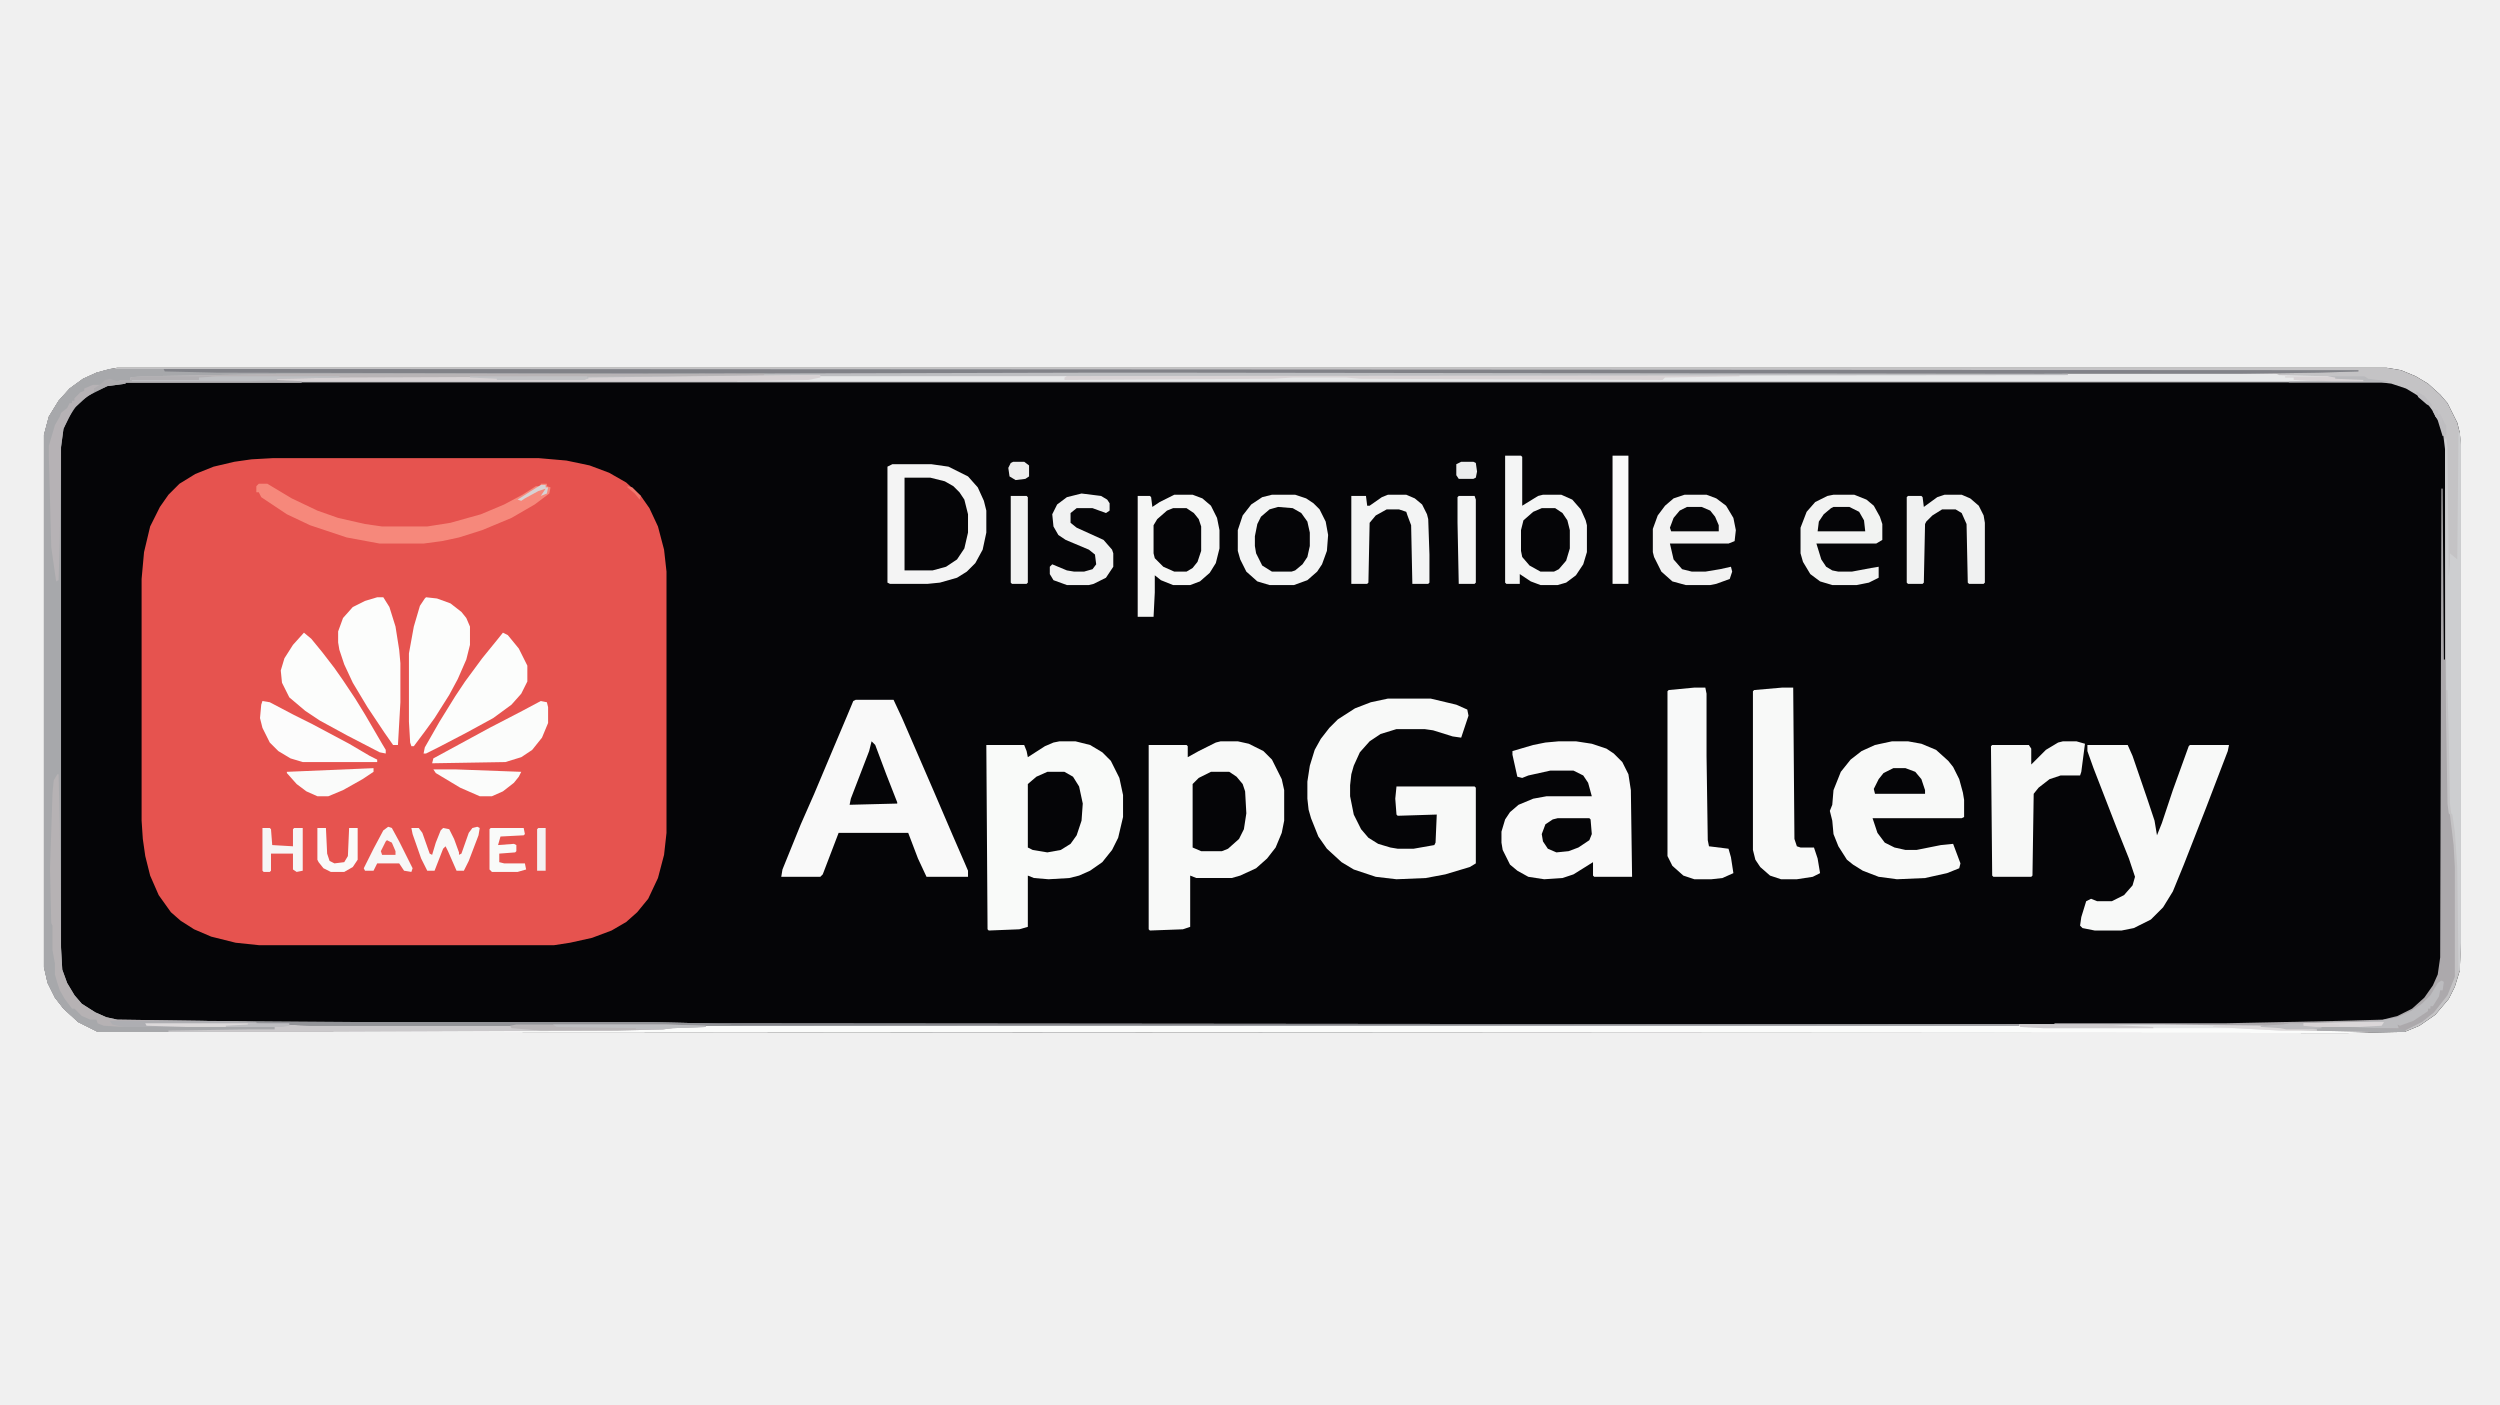
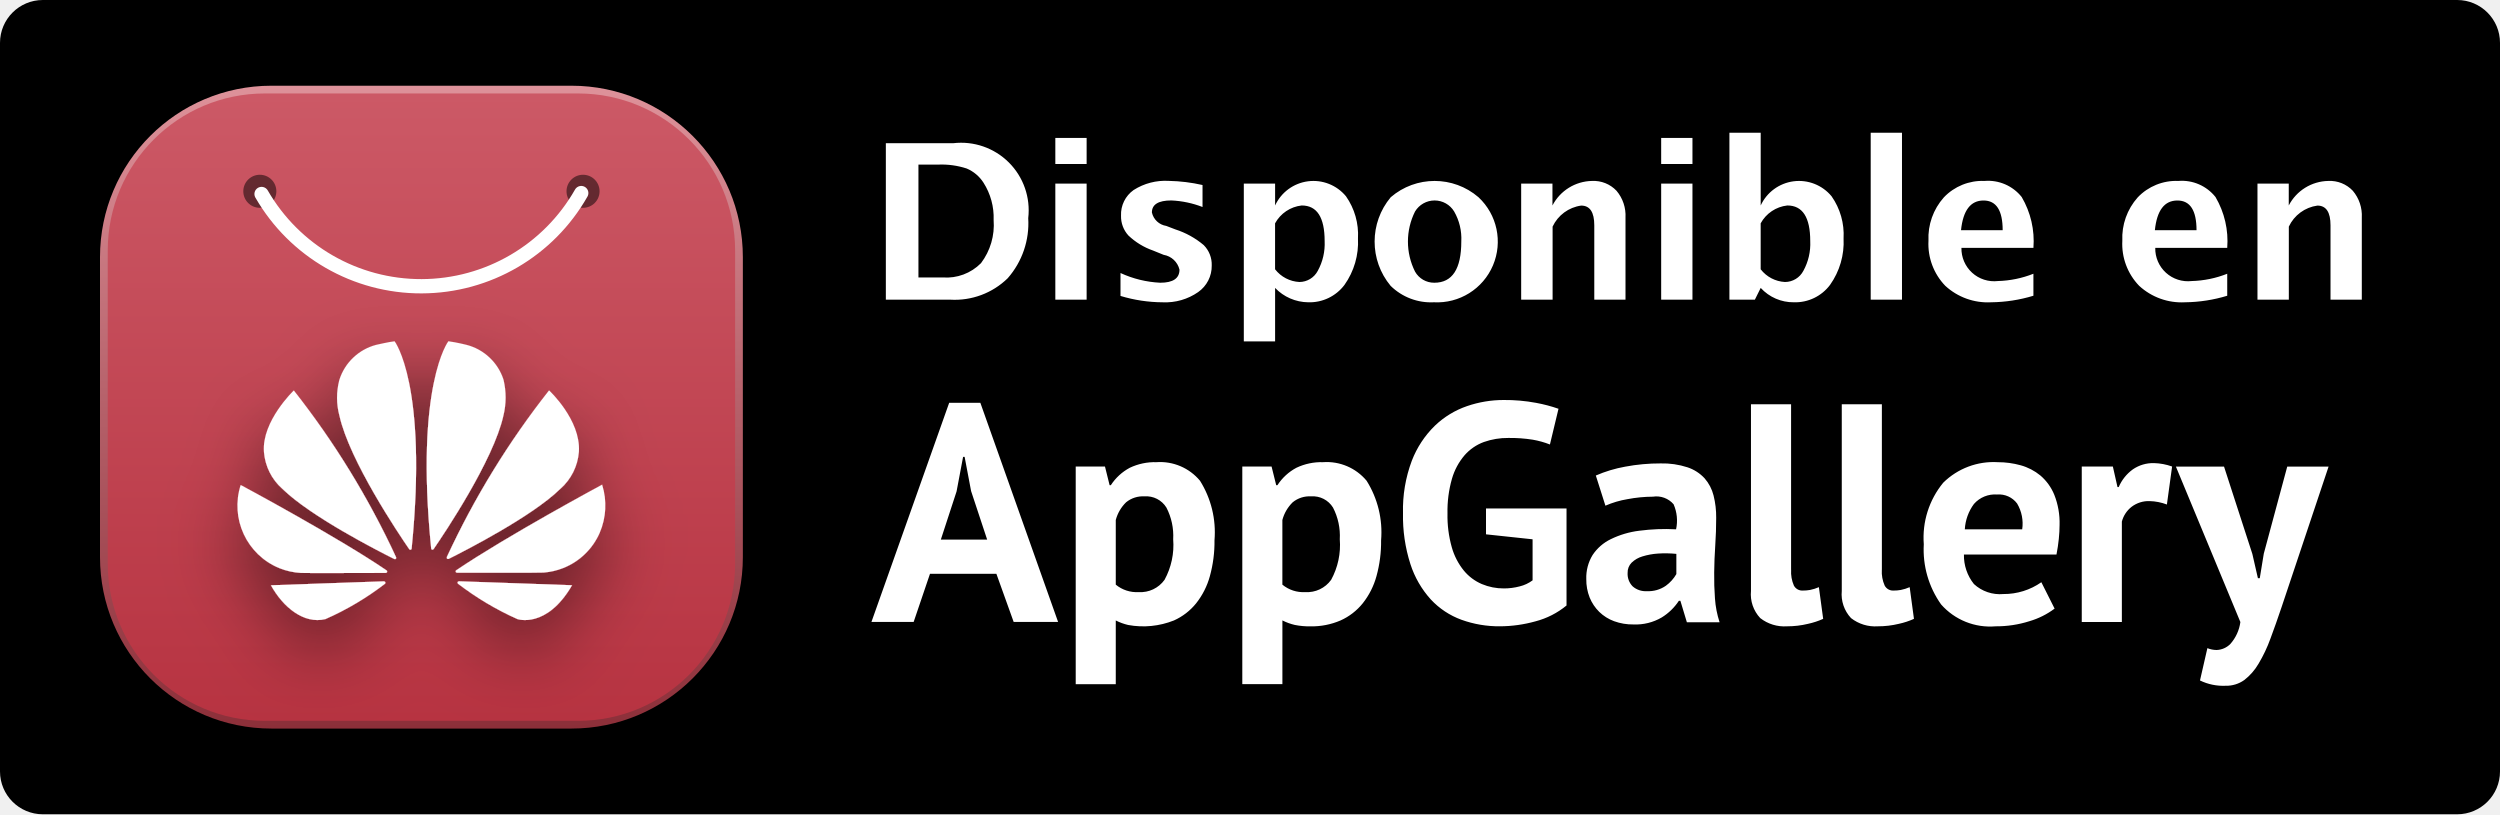
- <svg xmlns="http://www.w3.org/2000/svg" version="1.1" viewBox="0 0 2048 606" width="178" height="100">
-   <path transform="translate(96,29)" d="m0 0h1859l12 2 12 5 10 6 10 9 6 7 8 16 2 8 1 10v408l-1 23-4 13-5 10-11 13-13 9-12 5-47 1-1843-1-16-8-12-11-7-9-6-12-3-13v-436l4-15 8-13 9-10 11-8 11-5 11-3z" fill="#050507" />
-   <path transform="translate(224,103)" d="m0 0h217l23 2 19 4 16 6 14 8 12 11 7 10 7 15 5 19 2 18v214l-2 18-5 19-8 17-9 11-9 8-12 7-16 6-18 4-13 2h-242l-19-2-20-5-14-6-11-7-8-7-10-14-7-16-4-16-2-14-1-15v-198l2-22 5-21 8-16 7-10 9-9 13-8 15-6 17-4 14-2z" fill="#E6534F" />
-   <path transform="translate(96,29)" d="m0 0h1859l12 2 12 5 10 6 10 9 6 7 8 16 2 8 1 10v408l-1 23-4 13-5 10-11 13-13 9-12 5-47 1-1843-1-16-8-12-11-7-9-6-12-3-13v-436l4-15 8-13 9-10 11-8 11-5 11-3zm7 12-15 2-16 8-10 9-6 8-5 11-2 15v410l1 18 4 11 6 10 7 8 11 7 9 4 9 2 69 1 130 1h235l45 1h1250l95-2 35-1 12-3 12-6 10-9 7-9 5-11 2-14v-416l-2-16-4-10-8-11-8-7-10-6-12-4-8-1z" fill="#C4C3C5" />
-   <path transform="translate(90,30)" d="m0 0 1842 1v1l-33 1-64 1h-938l-384 1h-283l-123 2v2l-8 1 4 2-15 2-16 8-10 9-6 9-4 9-2 15v410l1 18 4 11 6 10 6 7 11 7 9 4 9 2 69 1 130 1h235l45 1 1079 1v1l-1076 1-27 1-8 1-38 1-232 1h-193l-16-8-12-11-7-9-6-12-3-13v-436l4-15 8-13 9-10 11-8 11-5z" fill="#A7A8AB" />
-   <path transform="translate(1e3 335)" d="m0 0h14l9 2 12 6 7 7 8 16 2 9v25l-2 10-5 12-7 9-9 8-13 6-7 2h-29l-5-2v42l-6 2-27 1-1-1v-151h31l1 1v9l9-5 14-7z" fill="#F8F9F8" />
-   <path transform="translate(868,335)" d="m0 0h13l12 3 10 6 7 7 7 14 3 14v18l-4 17-5 10-8 10-10 7-9 4-8 2-17 1-12-1-5-2v42l-7 2-25 1-1-1-1-151h31l2 5 1 5 14-9 7-3z" fill="#F9FAF9" />
-   <path transform="translate(701,301)" d="m0 0h31l7 15 26 60 15 35 10 23 3 7v5h-34l-7-15-8-21h-57l-13 34-2 2h-32l1-6 15-37 11-25 16-38 11-26 5-12z" fill="#F9F9F9" />
-   <path transform="translate(1137,300)" d="m0 0h35l21 5 9 4 1 5-6 18-7-1-16-5-7-1h-23l-13 4-9 6-8 9-5 11-2 7-1 9v9l3 15 6 12 6 7 8 5 10 3 6 1h13l17-3 1-2 1-23-32 1-1-1-1-13 1-10h64l1 1v62l-5 3-20 6-16 3-24 1-17-2-18-6-10-6-12-11-7-10-6-15-2-7-1-9v-14l2-13 4-13 5-9 7-9 7-7 14-9 13-5z" fill="#F8F9F8" />
-   <path transform="translate(1277,335)" d="m0 0h14l13 2 12 4 6 4 7 7 5 10 2 13 1 71h-31l-1-1v-11l-16 10-9 3-15 1-13-2-9-5-6-5-6-12-1-6v-9l3-10 4-6 7-6 12-5 11-2h37l-3-11-4-6-8-4h-19l-18 4-5 2-4-1-4-18v-3l17-5 10-2z" fill="#F9F9F9" />
-   <path transform="translate(1550,335)" d="m0 0h13l11 2 12 5 10 9 4 5 5 10 3 11 1 6v14l-2 1h-73l4 12 6 8 8 4 9 2h9l20-4 10-1 6 16-1 4-10 4-18 4-23 1-15-2-13-5-8-5-5-4-7-11-4-10-1-11-2-8 2-5 1-12 6-15 8-10 9-7 11-5z" fill="#F8F9F8" />
-   <path transform="translate(1710,338)" d="m0 0h33l4 9 12 35 6 18 2 12 4-10 9-27 13-36 1-1h32l-1 5-18 47-18 46-9 22-8 13-10 10-14 7-10 2h-22l-10-2-2-2 1-7 4-13 4-2 5 2h12l10-5 7-8 2-7-5-15-10-25-19-49-5-14z" fill="#F8F9F8" />
-   <path transform="translate(1654,567)" d="m0 0h116l82 1 16 1 5 1 25 1 45 1v1l-20 1-1650-1v-1l232-1 38-1 8-1 27-1z" fill="#FBFCFB" />
-   <path transform="translate(731,108)" d="m0 0h32l14 2 16 8 8 9 5 11 2 8v18l-3 14-6 11-7 7-8 5-14 4-10 1h-31l-2-1v-95z" fill="#F4F4F4" />
-   <path transform="translate(1460,291)" d="m0 0h9l1 124 2 6 3 1h11l3 9 2 12-6 3-13 2h-13l-9-3-8-7-4-6-2-8v-130l1-1z" fill="#F8F9F8" />
-   <path transform="translate(1388,291)" d="m0 0h9l1 5v51l1 69 1 5 16 2 2 7 2 13-9 4-9 1h-14l-9-3-9-8-4-8v-135l1-1z" fill="#F8F9F9" />
-   <path transform="translate(1233,101)" d="m0 0h13l1 1v40l13-8 4-1h15l9 4 7 8 4 9 1 4v22l-3 10-6 9-8 6-7 2h-14l-8-3-9-6v8h-11l-1-1z" fill="#F4F5F5" />
-   <path transform="translate(962,133)" d="m0 0h15l8 3 7 6 5 10 2 10v15l-3 12-5 8-8 7-8 3h-14l-10-4-5-4v14l-1 20h-13v-99h10l1 1 1 8 6-4z" fill="#F5F6F5" />
-   <path transform="translate(134,30)" d="m0 0 1798 1v1l-33 1-64 1h-1189l-468-1-43-1z" fill="#818288" />
-   <path transform="translate(1690,335)" d="m0 0h11l7 2-3 23-1 3h-16l-9 3-9 7-4 5-1 67-1 1h-31l-1-1-1-106 1-1h30l2 3v13l12-12 10-6z" fill="#F7F8F7" />
-   <path transform="translate(1042,133)" d="m0 0h19l9 3 6 4 5 5 5 10 2 11-1 13-4 11-4 6-8 7-11 4h-20l-10-3-9-8-5-10-2-7v-17l4-12 7-9 9-6z" fill="#F3F4F4" />
-   <path transform="translate(1694,34)" d="m0 0h171l2 1 40 1 6 1v1l23 1v1h-1332v-1l58-1 10-2h202l-2 1v2l171-1 16-1h44l11 1h248v-2l63-1z" fill="#E8E9EA" />
-   <path transform="translate(309,217)" d="m0 0h5l5 8 5 16 3 19 1 11v32l-2 35h-4l-7-10-14-21-12-20-7-15-4-12-1-6v-9l4-11 8-9 10-5z" fill="#FCFDFC" />
-   <path transform="translate(349,217)" d="m0 0 9 1 11 4 9 7 4 5 3 7v15l-3 12-7 16-7 13-12 19-8 11-9 12h-2l-1-3-1-17v-56l4-22 5-17 4-6z" fill="#FCFDFC" />
-   <path transform="translate(2e3 128)" d="m0 0h1l1 140h1l2 118 1 8 1 1 3 25 1 18v90l-6 15-11 14-10 8-14 7-3 1h-27l-45-1-25-1-5-1-16-1-166-2v-1h139l95-2 35-1 12-3 12-6 10-9 7-10 4-9 2-14z" fill="#ACA9AC" />
-   <path transform="translate(648,35)" d="m0 0h777v1l-61 1-2 2h-252l-7-1h-49l-19 1h-163v-2h-200l-10 2-58 1h-400v-1l17-1v-1l57-1h107l71 1v1h26v-1z" fill="#D8D3D5" />
-   <path transform="translate(741,119)" d="m0 0h21l12 3 7 4 5 5 4 6 3 12v15l-3 13-6 9-9 6-11 3h-23z" fill="#050507" />
-   <path transform="translate(249,246)" d="m0 0 6 5 9 11 10 13 7 10 10 15 8 13 14 24 3 5v3l-5-1-27-14-22-12-12-8-13-11-6-12-1-10 3-10 7-11z" fill="#FCFDFC" />
-   <path transform="translate(412,246)" d="m0 0 4 2 9 11 7 14v13l-5 10-8 9-15 11-22 12-23 12-10 5h-2l1-5 12-21 13-21 8-12 14-19 13-16z" fill="#FCFDFC" />
-   <path transform="translate(1502,133)" d="m0 0h17l10 4 6 5 5 9 2 6v13l-5 3h-49l4 13 4 6 5 3 5 1h11l16-3 6-1v9l-8 4-10 2h-20l-10-3-8-6-6-10-2-7v-21l5-13 7-8 10-5z" fill="#F2F3F2" />
-   <path transform="translate(1380,133)" d="m0 0h18l8 3 8 6 6 10 2 10-1 9-5 2h-48l3 13 7 8 8 2h11l12-2 9-2 1 4-2 6-11 4-5 1h-20l-11-3-9-8-6-12-1-4v-19l4-11 6-8 7-6z" fill="#F2F2F2" />
-   <path transform="translate(212,124)" d="m0 0h7l20 12 21 10 17 6 22 5 14 2h37l19-3 25-7 19-8 15-8 11-7h4v-2h5v2l3 1-1 5-12 9-19 11-24 10-19 6-14 3-15 2h-36l-27-5-30-10-19-9-21-14-2-4h-2v-5z" fill="#F6887B" />
-   <path transform="translate(897,33)" d="m0 0h57l740 1v1l-1046 1-90 1-55 1v1h-96v-1l-22-1h-107l-51 1v1l20 1v1h-151l3-2h8v-2l10-1 113-2h287z" fill="#BDBEC1" />
-   <path transform="translate(2014,82)" d="m0 0h1l1 10v408l-1 23h-1l-1-85-2-29-2-14-1-1-1-8-1-57-1-36h-1l-1-165v-41h1l1 7 1 106 1-11v-8l6 5z" fill="#CDCED0" />
-   <path transform="translate(858,360)" d="m0 0h14l7 4 5 8 3 14-1 14-4 12-5 7-8 5-11 2-12-2-4-2v-52l7-6z" fill="#050507" />
-   <path transform="translate(992,360)" d="m0 0h15l6 4 5 6 2 6 1 18-2 13-4 8-9 8-5 2h-17l-7-3v-52l5-5z" fill="#050507" />
-   <path transform="translate(1593,133)" d="m0 0h14l7 3 7 6 4 8 1 6v49l-1 1h-12l-1-1-1-48-4-9-5-3h-11l-8 5-5 5-1 2-1 48-1 1h-12l-1-1v-70l1-1h11l1 1 1 8 11-8z" fill="#F0F1F1" />
-   <path transform="translate(1137,133)" d="m0 0h15l7 3 6 5 4 8 1 4 1 29v23l-1 1h-13l-1-48-3-8-1-3-6-2h-10l-9 5-5 6-1 49-1 1h-13v-72h12l1 8h2l10-7z" fill="#F3F4F4" />
-   <path transform="translate(443,302)" d="m0 0 5 1 1 4v13l-5 12-8 10-9 6-13 4-60 1 1-4 46-25 27-14z" fill="#FBFCFB" />
-   <path transform="translate(215,302)" d="m0 0 6 1 19 10 16 8 30 16 17 10 6 3v2h-61l-10-3-10-6-7-7-6-12-2-8 1-11z" fill="#FCFCFC" />
-   <path transform="translate(1047,143)" d="m0 0 12 1 7 4 5 7 2 9v11l-2 9-4 6-6 5-3 1h-16l-8-5-5-10-1-6v-8l2-10 3-6 7-6z" fill="#050507" />
-   <path transform="translate(119,566)" d="m0 0h118l18 1h290l33 1v1l-27 1-8 1-38 1-232 1h-135v-1l66-1h21v-2h-72l-33-1z" fill="#CBC9CB" />
-   <path transform="translate(210,565)" d="m0 0h320l45 1 1079 1v1h-1399l-45-2z" fill="#86878C" />
-   <path transform="translate(886,132)" d="m0 0 16 2 5 3 2 3v6l-3 2-11-4h-13l-5 4v8l5 4 22 10 7 8 1 3v11l-6 9-10 5-4 1h-18l-11-4-3-5v-6l2-2 12 5 6 1h8l7-2 3-4-1-8-5-4-19-8-6-4-4-7-1-10 4-8 8-6z" fill="#F1F2F2" />
-   <path transform="translate(1263,144)" d="m0 0h11l6 4 4 6 2 8v15l-3 10-6 7-4 2h-11l-9-5-6-7-1-5v-17l2-8 8-7z" fill="#050507" />
-   <path transform="translate(961,144)" d="m0 0h11l6 4 4 5 2 6v20l-3 9-4 5-5 3h-10l-9-4-7-7-1-4v-23l3-5 8-7z" fill="#050507" />
-   <path transform="translate(47,362)" d="m0 0h1l1 43 1 99 1 18 4 11 6 10 6 7 11 7 9 4 9 2 69 1 45 1v1l-90 1 33 1v1h-52l-16-1-5-2-1-3h-5l-7-3-6-6h-2l-6-8-4-7-2-6-2-7v-9l-2-11v-20l-1-2-1-45 2-61 1-11z" fill="#B6B2B4" />
-   <path transform="translate(672,36)" d="m0 0h202l-2 1v2l171-1 16-1h44l11 1 247 1v1h-757v-1l58-1z" fill="#E6E7E8" />
-   <path transform="translate(648,35)" d="m0 0h24v2l-10 2-58 1h-400v-1l17-1v-1l57-1h107l71 1v1h26v-1z" fill="#D7D2D4" />
-   <path transform="translate(1321,101)" d="m0 0h13v105h-13z" fill="#FAFBFA" />
-   <path transform="translate(230,34)" d="m0 0h396v1l-82 1-266 1-51 1v1l20 1v1h-151l3-2h8v-2l10-1z" fill="#B8B4B6" />
-   <path transform="translate(84,40)" d="m0 0m-1 1m-1 1m-6 1h6l-3 3h-2v3l-9 6-8 8-8 16-2 15-1 74-1 35-2 1-4-28-2-75v-8l5-17 4-7 1-3 5-4 2-4h2v-2h2v-2l5-5 3-1v-2z" fill="#B6B2B5" />
-   <path transform="translate(828,134)" d="m0 0h13l1 1v70l-1 1h-12l-1-1z" fill="#F1F2F1" />
-   <path transform="translate(714,335)" d="m0 0 3 3 9 24 9 23v1l-39 1 1-5 15-39z" fill="#050507" />
-   <path transform="translate(1195,134)" d="m0 0h13l1 3v68l-1 1h-13l-1-50v-21z" fill="#F3F4F4" />
-   <path transform="translate(306,357)" d="m0 0v3l-9 6-16 9-12 5h-9l-9-4-8-6-8-9v-1z" fill="#FAFBFA" />
-   <path transform="translate(355,358)" d="m0 0h18l54 2-2 4-4 5-9 7-9 4h-10l-16-7-20-12z" fill="#FBFCFB" />
-   <path transform="translate(1276,398)" d="m0 0h26l1 1 1 12-2 5-9 6-8 3-10 1-7-3-4-6-1-6 3-8 6-4z" fill="#050507" />
-   <path transform="translate(391,405)" d="m0 0 2 1-1 6-8 21-4 8h-6l-7-16-2-4-2 2-7 18h-6l-5-10-7-20-1-5h6l3 4 6 17 2 1 3-10 4-10 2-2 5 1 4 8 4 11v2l2-1 6-17 3-4z" fill="#F8F9F8" />
-   <path transform="translate(210,565)" d="m0 0h320l45 1 24 1v1h-344l-45-2z" fill="#939498" />
-   <path transform="translate(1551,357)" d="m0 0h10l8 3 5 6 3 9v3h-41l-1-4 4-8 4-5z" fill="#050507" />
-   <path transform="translate(318,405)" d="m0 0 3 1 6 11 11 22-1 3-6-1-4-6h-18l-3 6h-7l-1-2 8-16 8-15z" fill="#F7F7F7" />
-   <path transform="translate(1382,143)" d="m0 0h12l7 3 4 5 3 7v5h-39l-1-3 3-8 5-6z" fill="#050507" />
-   <path transform="translate(1502,143)" d="m0 0h13l8 4 4 7 1 9h-39l1-8 4-6 6-5z" fill="#050507" />
-   <path transform="translate(215,406)" d="m0 0h6l1 1 1 13 17 1v-14l1-1h7v35l-5 1-3-2v-13h-18v14l-1 1h-5l-1-1z" fill="#F6F6F6" />
-   <path transform="translate(2e3 531)" d="m0 0 2 1-1 7h-2l-1 5-5 8h-2v2h-2v2l-12 8-11 4-2-1 1 3h-35l-33-1-10-1v-2l39-1 22-1 16-3 11-5 9-6 7-7 6-10z" fill="#BCBCBF" />
-   <path transform="translate(402,406)" d="m0 0h27l1 5-1 1-19 1-2 7 13-1 2 1v5l-1 1-13 1v7l4 1h17l1 5-7 2h-21l-2-2v-33z" fill="#F9FAF9" />
-   <path transform="translate(423,567)" d="m0 0h122l33 1v1l-27 1-8 1-38 1h-62l-24-2-1-2z" fill="#B9B6B8" />
-   <path transform="translate(260,406)" d="m0 0h7l1 21 2 6 4 2 8-1 3-5 1-23h7v26l-4 6-7 4h-11l-6-3-4-5-1-2z" fill="#FAFAF9" />
-   <path transform="translate(1654,567)" d="m0 0h116l82 1 16 1 5 1 25 1v1h-29l-39-2h-156l-19-1z" fill="#E4E5E6" />
-   <path transform="translate(113,36)" d="m0 0h60v1h-10v2l84 1v1h-151l3-2h8v-2z" fill="#B1AFB2" />
-   <path transform="translate(178,36)" d="m0 0h100v1l-51 1v1l-23 1h-96v-1h55v-2z" fill="#BFC0C3" />
-   <path transform="translate(1876,566)" d="m0 0h11v2h14l47 2 23 1-1 2h-27l-45-1-25-1-5-1-16-1v-1l18-1z" fill="#ABABAE" />
-   <path transform="translate(90,564)" d="m0 0h75l45 1v1l-90 1 33 1v1h-52l-9-2z" fill="#AEAEB2" />
-   <path transform="translate(453,567)" d="m0 0h92l33 1v1l-27 1-8 1h-22v-1l-65-1z" fill="#BEBFC2" />
-   <path transform="translate(441,406)" d="m0 0h6v35h-7v-34z" fill="#F3F2F2" />
-   <path transform="translate(1654,567)" d="m0 0h67l43 2v1h-90l-19-1z" fill="#CFCCCE" />
-   <path transform="translate(119,566)" d="m0 0h84l15 1v1l-33 1h-32l-33-1z" fill="#DCD9DA" />
-   <path transform="translate(1197,106)" d="m0 0h10l2 1 1 7-1 5-2 1h-12l-2-3v-9z" fill="#ECEDED" />
-   <path transform="translate(830,106)" d="m0 0h9l4 3v9l-3 2-8 1-5-3-1-7 2-4z" fill="#EDEDED" />
-   <path transform="translate(385,36)" d="m0 0h96v2l-2 1h-72v-1l-22-1z" fill="#C2C2C5" />
-   <path transform="translate(1926,565)" d="m0 0h27l-2 3-18 1h-36l-10-1v-2z" fill="#DBD7D9" />
-   <path transform="translate(1907,36)" d="m0 0h30l3 2 16 2v1h-81v-1l36-1z" fill="#B9B9BC" />
-   <path transform="translate(1813,568)" d="m0 0h39l16 1 5 1 25 1v1h-29l-56-3z" fill="#DDDADB" />
-   <path transform="translate(1876,566)" d="m0 0h11v2h14l1 2-11 1h-18l-5-1-16-1v-1l18-1z" fill="#BDBCBF" />
-   <path transform="translate(1872,36)" d="m0 0h35l6 1v1l23 1v1h-26l-31-1v-2h-7z" fill="#D8D3D5" />
-   <path transform="translate(203,566)" d="m0 0h34v2l-6 1h-46v-1l18-1z" fill="#BEBEC1" />
-   <path transform="translate(317,416)" d="m0 0 4 2 3 7v3h-11l-1-3 4-8z" fill="#E95D57" />
-   <path transform="translate(1993,63)" d="m0 0 4 1v3h2l4 8 1 1v8l-3 1-4-13-4-7z" fill="#BEBDC0" />
-   <path transform="translate(443,125)" d="m0 0h4v2h2l-1 5-5 2 4-6-6 2-11 6-3 2-3-1 11-7z" fill="#D7D2D4" />
-   <path transform="translate(90,38)" d="m0 0 6 2 7 1v1l-15 2-9 4h-2v-2l6-4 3-3z" fill="#AEACAF" />
-   <path transform="translate(1887,566)" d="m0 0h18l11 1 1 2h-20l-10-1z" fill="#D8D3D5" />
-   <path transform="translate(1979,48)" d="m0 0 7 4 6 7v2l-4-2-7-6z" fill="#BEBDC0" />
-   <path transform="translate(1993,63)" d="m0 0 4 1v3h2l2 4-1 3-5-5z" fill="#C0BFC2" />
-   <path transform="translate(514,126)" d="m0 0 4 1 7 7-1 3-4-5-6-5z" fill="#F1766C" />
+ <svg xmlns="http://www.w3.org/2000/svg" xmlns:xlink="http://www.w3.org/1999/xlink" id="app-gallery-es.svg" width="175" height="57" viewBox="0 0 175 57">
+   <defs>
+     <style>
+       .cls-1 {
+         fill: url(#linear-gradient);
+       }
+ 
+       .cls-2, .cls-3, .cls-5, .cls-6 {
+         fill-rule: evenodd;
+       }
+ 
+       .cls-2 {
+         fill: url(#linear-gradient-2);
+       }
+ 
+       .cls-3, .cls-6 {
+         fill: #fff;
+       }
+ 
+       .cls-3 {
+         filter: url(#filter);
+       }
+ 
+       .cls-4 {
+         opacity: 0.5;
+       }
+ 
+       .cls-5 {
+         fill: none;
+         stroke: #fff;
+         stroke-linecap: round;
+         stroke-width: 1px;
+         filter: url(#filter-2);
+       }
+     </style>
+     <linearGradient id="linear-gradient" x1="29.5" y1="51" x2="29.5" y2="6" gradientUnits="userSpaceOnUse">
+       <stop offset="0" stop-color="#8c2f39" />
+       <stop offset="1" stop-color="#de929a" />
+     </linearGradient>
+     <linearGradient id="linear-gradient-2" x1="717.5" y1="830.469" x2="717.5" y2="786.531" gradientUnits="userSpaceOnUse">
+       <stop offset="0" stop-color="#b73341" />
+       <stop offset="1" stop-color="#cc5966" />
+     </linearGradient>
+     <filter id="filter" x="699" y="800" width="38" height="32" filterUnits="userSpaceOnUse">
+       <feOffset result="offset" dy="2" in="SourceAlpha" />
+       <feGaussianBlur result="blur" stdDeviation="2.449" />
+       <feFlood result="flood" flood-opacity="0.51" />
+       <feComposite result="composite" operator="in" in2="blur" />
+       <feBlend result="blend" in="SourceGraphic" />
+     </filter>
+     <filter id="filter-2" x="700" y="790" width="36" height="19" filterUnits="userSpaceOnUse">
+       <feOffset result="offset" dy="2" in="SourceAlpha" />
+       <feGaussianBlur result="blur" stdDeviation="2.449" />
+       <feFlood result="flood" flood-opacity="0.34" />
+       <feComposite result="composite" operator="in" in2="blur" />
+       <feBlend result="blend" in="SourceGraphic" />
+     </filter>
+   </defs>
+   <rect id="bkg" width="175" height="57" rx="3" ry="3" />
+   <rect id="Rounded_Rectangle_1" data-name="Rounded Rectangle 1" class="cls-1" x="7" y="6" width="45" height="45" rx="12" ry="12" />
+   <path id="Rounded_Rectangle_1_copy" data-name="Rounded Rectangle 1 copy" class="cls-2" d="M706.542,786.542h21.916a11,11,0,0,1,11,11v21.916a11,11,0,0,1-11,11H706.542a11,11,0,0,1-11-11V797.542A11,11,0,0,1,706.542,786.542Z" transform="translate(-688 -780)" />
+   <path id="logo" class="cls-3" d="M715.734,819.022a59.353,59.353,0,0,0-7.166-11.691s-2.253,2.149-2.092,4.3a3.814,3.814,0,0,0,1.3,2.594c1.967,1.927,6.722,4.357,7.827,4.907a0.09,0.09,0,0,0,.106-0.018,0.083,0.083,0,0,0,.02-0.095h0Zm-0.756,1.742a0.111,0.111,0,0,0-.1-0.072v0l-7.915.277c0.858,1.541,2.305,2.736,3.811,2.37a20.112,20.112,0,0,0,4.172-2.472l0,0A0.089,0.089,0,0,0,714.978,820.764Zm0.088-.834h0c-3.477-2.36-10.218-5.98-10.218-5.98a4.723,4.723,0,0,0,2.711,5.821,4.786,4.786,0,0,0,1.514.335c0.12,0.02,4.711,0,5.94,0a0.1,0.1,0,0,0,.079-0.054A0.1,0.1,0,0,0,715.066,819.93Zm0.556-16.039c-0.345.032-1.275,0.246-1.275,0.246a3.68,3.68,0,0,0-2.592,2.457,4.88,4.88,0,0,0,.01,2.526c0.7,3.121,4.143,8.251,4.884,9.328a0.085,0.085,0,0,0,.093.035,0.1,0.1,0,0,0,.075-0.1C717.955,806.93,715.622,803.891,715.622,803.891Zm7.627,2.7a3.684,3.684,0,0,0-2.617-2.457s-0.6-.154-1.245-0.246c0,0-2.346,3.04-1.206,14.5h0a0.093,0.093,0,0,0,.175.044h0c0.757-1.106,4.178-6.207,4.877-9.316A5.316,5.316,0,0,0,723.249,806.594Zm-3.131,14.1a0.117,0.117,0,0,0-.09.062,0.115,0.115,0,0,0,.03.107v0a20.767,20.767,0,0,0,4.162,2.477s2.046,0.7,3.826-2.371l-7.928-.278h0Zm10.033-6.765s-6.729,3.633-10.21,5.991l0,0a0.1,0.1,0,0,0-.042.114,0.118,0.118,0,0,0,.082.062h0c1.245,0,5.962.006,6.082-.015a4.709,4.709,0,0,0,1.361-.316,4.648,4.648,0,0,0,2.549-2.451A4.833,4.833,0,0,0,730.151,813.931Zm-1.628-2.307c0.141-2.229-2.088-4.293-2.088-4.293a59.23,59.23,0,0,0-7.154,11.659h0a0.114,0.114,0,0,0,.024.127,0.1,0.1,0,0,0,.105.009c1.134-.565,5.855-2.981,7.81-4.9A3.839,3.839,0,0,0,728.523,811.624Z" transform="translate(-688 -780)" />
+   <circle id="o" class="cls-4" cx="18.188" cy="13.39" r="1.157" />
+   <circle id="o-2" data-name="o" class="cls-4" cx="40.813" cy="13.39" r="1.157" />
+   <g transform="translate(-688 -780)" style="fill: none; filter: url(#filter-2)">
+     <path id="handle" class="cls-5" d="M728.687,793.515a12.89,12.89,0,0,1-22.378.065" style="stroke: inherit; filter: none; fill: inherit" />
+   </g>
+   <use transform="translate(-688 -780)" xlink:href="#handle" style="stroke: #fff; filter: none; fill: none" />
+   <path id="text-app-gallery" class="cls-6" d="M757.746,820.164H753.1l-1.145,3.373H749l5.443-15.342h2.181l5.443,15.342h-3.11Zm-3.887-2.394H757.1l-1.123-3.394-0.453-2.394h-0.108L754.96,814.4Zm9.437-5.114h2.052l0.324,1.306h0.087a3.6,3.6,0,0,1,1.328-1.219,4.072,4.072,0,0,1,1.868-.391,3.633,3.633,0,0,1,3.045,1.3,6.786,6.786,0,0,1,1.015,4.167,9.042,9.042,0,0,1-.324,2.513,5.312,5.312,0,0,1-.961,1.9,4.2,4.2,0,0,1-1.555,1.2,5.8,5.8,0,0,1-3.207.316,3.815,3.815,0,0,1-.864-0.316v4.461H763.3V812.656Zm4.817,2.089a1.861,1.861,0,0,0-1.285.414,2.7,2.7,0,0,0-.724,1.24v4.526a2.3,2.3,0,0,0,1.6.523,2.07,2.07,0,0,0,1.814-.86,5.076,5.076,0,0,0,.605-2.84,4.3,4.3,0,0,0-.475-2.219A1.658,1.658,0,0,0,768.113,814.745Zm6.846-2.089h2.051l0.324,1.306h0.087a3.6,3.6,0,0,1,1.328-1.219,4.072,4.072,0,0,1,1.868-.391,3.633,3.633,0,0,1,3.045,1.3,6.786,6.786,0,0,1,1.015,4.167,9.042,9.042,0,0,1-.324,2.513,5.312,5.312,0,0,1-.961,1.9,4.2,4.2,0,0,1-1.555,1.2,5.088,5.088,0,0,1-2.105.413,5.144,5.144,0,0,1-1.1-.1,3.815,3.815,0,0,1-.864-0.316v4.461h-2.807V812.656Zm4.816,2.089a1.861,1.861,0,0,0-1.285.414,2.7,2.7,0,0,0-.724,1.24v4.526a2.3,2.3,0,0,0,1.6.523,2.07,2.07,0,0,0,1.814-.86,5.076,5.076,0,0,0,.605-2.84,4.3,4.3,0,0,0-.475-2.219A1.658,1.658,0,0,0,779.775,814.745Zm12.245,0.849h5.637v6.79a5.658,5.658,0,0,1-2.171,1.109,9.357,9.357,0,0,1-2.494.348,7.719,7.719,0,0,1-2.689-.457,5.505,5.505,0,0,1-2.149-1.425,6.785,6.785,0,0,1-1.425-2.47,10.95,10.95,0,0,1-.519-3.568,9.735,9.735,0,0,1,.616-3.667,6.875,6.875,0,0,1,1.62-2.459,6.123,6.123,0,0,1,2.257-1.371,7.882,7.882,0,0,1,2.548-.424,11.822,11.822,0,0,1,2.279.2,10.578,10.578,0,0,1,1.565.414l-0.6,2.5a6.213,6.213,0,0,0-1.21-.337,10.063,10.063,0,0,0-1.706-.12,4.969,4.969,0,0,0-1.706.283,3.3,3.3,0,0,0-1.35.925,4.394,4.394,0,0,0-.885,1.643,8.231,8.231,0,0,0-.314,2.437,8.12,8.12,0,0,0,.3,2.361,4.555,4.555,0,0,0,.842,1.632,3.327,3.327,0,0,0,1.263.947,3.943,3.943,0,0,0,1.545.305,4.3,4.3,0,0,0,1.1-.142,2.5,2.5,0,0,0,.907-0.424v-2.873l-3.261-.348v-1.806Zm7.688-2.307a9.232,9.232,0,0,1,2.052-.62,13.157,13.157,0,0,1,2.484-.228,5.616,5.616,0,0,1,1.879.272,2.855,2.855,0,0,1,1.2.772,2.887,2.887,0,0,1,.626,1.2,6.132,6.132,0,0,1,.184,1.567q0,0.957-.065,1.926t-0.075,1.9q-0.012.936,0.054,1.817a6.883,6.883,0,0,0,.324,1.665h-2.29l-0.453-1.5h-0.108a3.852,3.852,0,0,1-1.2,1.164,3.61,3.61,0,0,1-1.976.49,3.807,3.807,0,0,1-1.36-.229,2.943,2.943,0,0,1-1.037-.652,2.991,2.991,0,0,1-.67-1,3.38,3.38,0,0,1-.237-1.295,3.041,3.041,0,0,1,.443-1.687,3.2,3.2,0,0,1,1.274-1.109,6.288,6.288,0,0,1,1.987-.588,14,14,0,0,1,2.581-.1,2.854,2.854,0,0,0-.173-1.752,1.585,1.585,0,0,0-1.447-.533,9.794,9.794,0,0,0-1.782.174,6.55,6.55,0,0,0-1.544.457Zm3.564,8.095a2.149,2.149,0,0,0,1.339-.38,2.649,2.649,0,0,0,.734-0.816v-1.415a7.833,7.833,0,0,0-1.285-.022,4.747,4.747,0,0,0-1.091.2,1.832,1.832,0,0,0-.755.436,0.973,0.973,0,0,0-.281.718,1.242,1.242,0,0,0,.356.946A1.372,1.372,0,0,0,803.272,821.382Zm10.107-1.5a2.392,2.392,0,0,0,.194,1.11,0.664,0.664,0,0,0,.626.348,2.848,2.848,0,0,0,.508-0.044,3.005,3.005,0,0,0,.615-0.195l0.3,2.219a5.306,5.306,0,0,1-1.058.348,6.178,6.178,0,0,1-1.469.174,2.742,2.742,0,0,1-1.879-.576,2.437,2.437,0,0,1-.648-1.9V808.3h2.808v11.577Zm6.349,0a2.377,2.377,0,0,0,.2,1.11,0.663,0.663,0,0,0,.626.348,2.829,2.829,0,0,0,.507-0.044,3.011,3.011,0,0,0,.616-0.195l0.3,2.219a5.284,5.284,0,0,1-1.058.348,6.172,6.172,0,0,1-1.469.174,2.743,2.743,0,0,1-1.879-.576,2.441,2.441,0,0,1-.647-1.9V808.3h2.807v11.577Zm12.094,2.72a5.48,5.48,0,0,1-1.76.881,7.637,7.637,0,0,1-2.365.359,4.568,4.568,0,0,1-3.822-1.534,6.627,6.627,0,0,1-1.21-4.21,6.056,6.056,0,0,1,1.361-4.309,5.013,5.013,0,0,1,3.822-1.436,5.941,5.941,0,0,1,1.6.217,3.738,3.738,0,0,1,1.383.718,3.538,3.538,0,0,1,.971,1.35,5.316,5.316,0,0,1,.368,2.11c0,0.305-.019.631-0.054,0.98s-0.09.711-.162,1.088h-6.479a3.2,3.2,0,0,0,.7,2.067,2.681,2.681,0,0,0,2.063.7,4.572,4.572,0,0,0,2.656-.827Zm-4.017-7.986a1.959,1.959,0,0,0-1.631.664,3.3,3.3,0,0,0-.637,1.773h4.017a2.756,2.756,0,0,0-.356-1.806A1.583,1.583,0,0,0,827.805,814.615Zm11.878,0.7a3.643,3.643,0,0,0-1.209-.239,1.969,1.969,0,0,0-1.263.4,1.942,1.942,0,0,0-.681,1.034v7.029h-2.807V812.656H835.9l0.324,1.437h0.086a2.968,2.968,0,0,1,.994-1.241,2.508,2.508,0,0,1,1.468-.435,4.078,4.078,0,0,1,1.275.239Zm5.982,3.46,0.389,1.7h0.13l0.281-1.719,1.641-6.093H851l-3.283,9.815q-0.41,1.218-.788,2.23a10.2,10.2,0,0,1-.831,1.752,3.944,3.944,0,0,1-1,1.142,2.15,2.15,0,0,1-1.306.4,3.717,3.717,0,0,1-1.793-.37l0.518-2.263a1.722,1.722,0,0,0,.648.13,1.418,1.418,0,0,0,.961-0.424,2.883,2.883,0,0,0,.7-1.534l-4.514-10.881h3.37Z" transform="translate(-688 -780)" />
+   <path id="text-1" class="cls-6" d="M750.009,800.975v-10.95h4.713a4.728,4.728,0,0,1,5.254,5.246,5.834,5.834,0,0,1-1.436,4.206,5.3,5.3,0,0,1-4.017,1.5h-4.514Zm2.279-1.554h1.7a3.4,3.4,0,0,0,2.682-1,4.443,4.443,0,0,0,.884-3.022,4.54,4.54,0,0,0-.71-2.612,2.585,2.585,0,0,0-1.177-.992,5.684,5.684,0,0,0-2-.273h-1.376v7.894Zm9.585-7.939v-1.827h2.191v1.827h-2.191Zm0,9.493v-8.124h2.191v8.124h-2.191Zm4.562-.259v-1.605a7.472,7.472,0,0,0,2.782.68q1.347,0,1.347-.917a1.378,1.378,0,0,0-1.11-1.036l-0.74-.3a4.805,4.805,0,0,1-1.724-1.051,1.977,1.977,0,0,1-.518-1.391,2.091,2.091,0,0,1,.881-1.794,4.125,4.125,0,0,1,2.463-.64,11.661,11.661,0,0,1,2.361.289v1.539a6.928,6.928,0,0,0-2.183-.459q-1.362,0-1.361.843a1.22,1.22,0,0,0,1.006.94l0.636,0.244a5.846,5.846,0,0,1,1.987,1.1,1.928,1.928,0,0,1,.559,1.428,2.222,2.222,0,0,1-.951,1.861,4.015,4.015,0,0,1-2.475.714A10.353,10.353,0,0,1,766.435,800.716Zm8.632,3.182V792.851h2.19v1.532a2.955,2.955,0,0,1,4.961-.644,4.672,4.672,0,0,1,.84,2.952,5.154,5.154,0,0,1-.947,3.256,3.055,3.055,0,0,1-2.538,1.213,3.249,3.249,0,0,1-2.316-1.006V803.9h-2.19Zm2.19-5.046a2.3,2.3,0,0,0,1.7.888,1.458,1.458,0,0,0,1.287-.781,3.936,3.936,0,0,0,.481-2.083q0-2.493-1.606-2.493a2.428,2.428,0,0,0-1.864,1.25v3.219Zm11.11,2.308a4.027,4.027,0,0,1-3.023-1.15,4.841,4.841,0,0,1,.008-6.205,4.708,4.708,0,0,1,6.141,0A4.251,4.251,0,0,1,788.367,801.16Zm0.037-1.369q1.887,0,1.887-2.893a3.812,3.812,0,0,0-.5-2.094,1.6,1.6,0,0,0-2.738,0,4.7,4.7,0,0,0,0,4.21A1.531,1.531,0,0,0,788.4,799.791Zm6.078,1.184v-8.124h2.19v1.532a3.184,3.184,0,0,1,2.768-1.717,2.207,2.207,0,0,1,1.716.688,2.681,2.681,0,0,1,.629,1.879v5.742H799.6v-5.2q0-1.385-.918-1.384a2.6,2.6,0,0,0-2,1.472v5.113h-2.19Zm9.8-9.493v-1.827h2.19v1.827h-2.19Zm0,9.493v-8.124h2.19v8.124h-2.19Zm4.777,0V789.292h2.19v5.091a2.955,2.955,0,0,1,4.961-.644,4.672,4.672,0,0,1,.84,2.952,5.156,5.156,0,0,1-.947,3.252,3.042,3.042,0,0,1-2.531,1.217,3.1,3.1,0,0,1-2.323-1.006l-0.407.821h-1.783Zm2.19-2.123a2.3,2.3,0,0,0,1.7.888,1.457,1.457,0,0,0,1.287-.781,3.936,3.936,0,0,0,.481-2.083q0-2.493-1.605-2.493a2.43,2.43,0,0,0-1.865,1.25v3.219Zm7.7,2.123V789.292h2.19v11.683h-2.19Zm11.391-.274a10.5,10.5,0,0,1-2.96.459,4.389,4.389,0,0,1-3.211-1.154,4.215,4.215,0,0,1-1.176-3.152,4.263,4.263,0,0,1,1.076-3.037,3.714,3.714,0,0,1,2.845-1.151,3.009,3.009,0,0,1,2.605,1.125,6.1,6.1,0,0,1,.821,3.559H825.3a2.291,2.291,0,0,0,2.553,2.323,7.261,7.261,0,0,0,2.486-.511V800.7Zm-5.068-4.587h2.915q0-2.079-1.34-2.079Q825.486,794.035,825.271,796.114Zm18.638,4.587a10.5,10.5,0,0,1-2.959.459,4.387,4.387,0,0,1-3.211-1.154,4.212,4.212,0,0,1-1.177-3.152,4.264,4.264,0,0,1,1.077-3.037,3.712,3.712,0,0,1,2.845-1.151,3.007,3.007,0,0,1,2.6,1.125,6.1,6.1,0,0,1,.821,3.559h-5.038a2.29,2.29,0,0,0,2.552,2.323,7.261,7.261,0,0,0,2.486-.511V800.7Zm-5.068-4.587h2.915q0-2.079-1.339-2.079Q839.055,794.035,838.841,796.114Zm7.181,4.861v-8.124h2.19v1.532a3.182,3.182,0,0,1,2.767-1.717,2.208,2.208,0,0,1,1.717.688,2.681,2.681,0,0,1,.629,1.879v5.742h-2.19v-5.2q0-1.385-.918-1.384a2.6,2.6,0,0,0-2,1.472v5.113h-2.19Z" transform="translate(-688 -780)" />
</svg>
